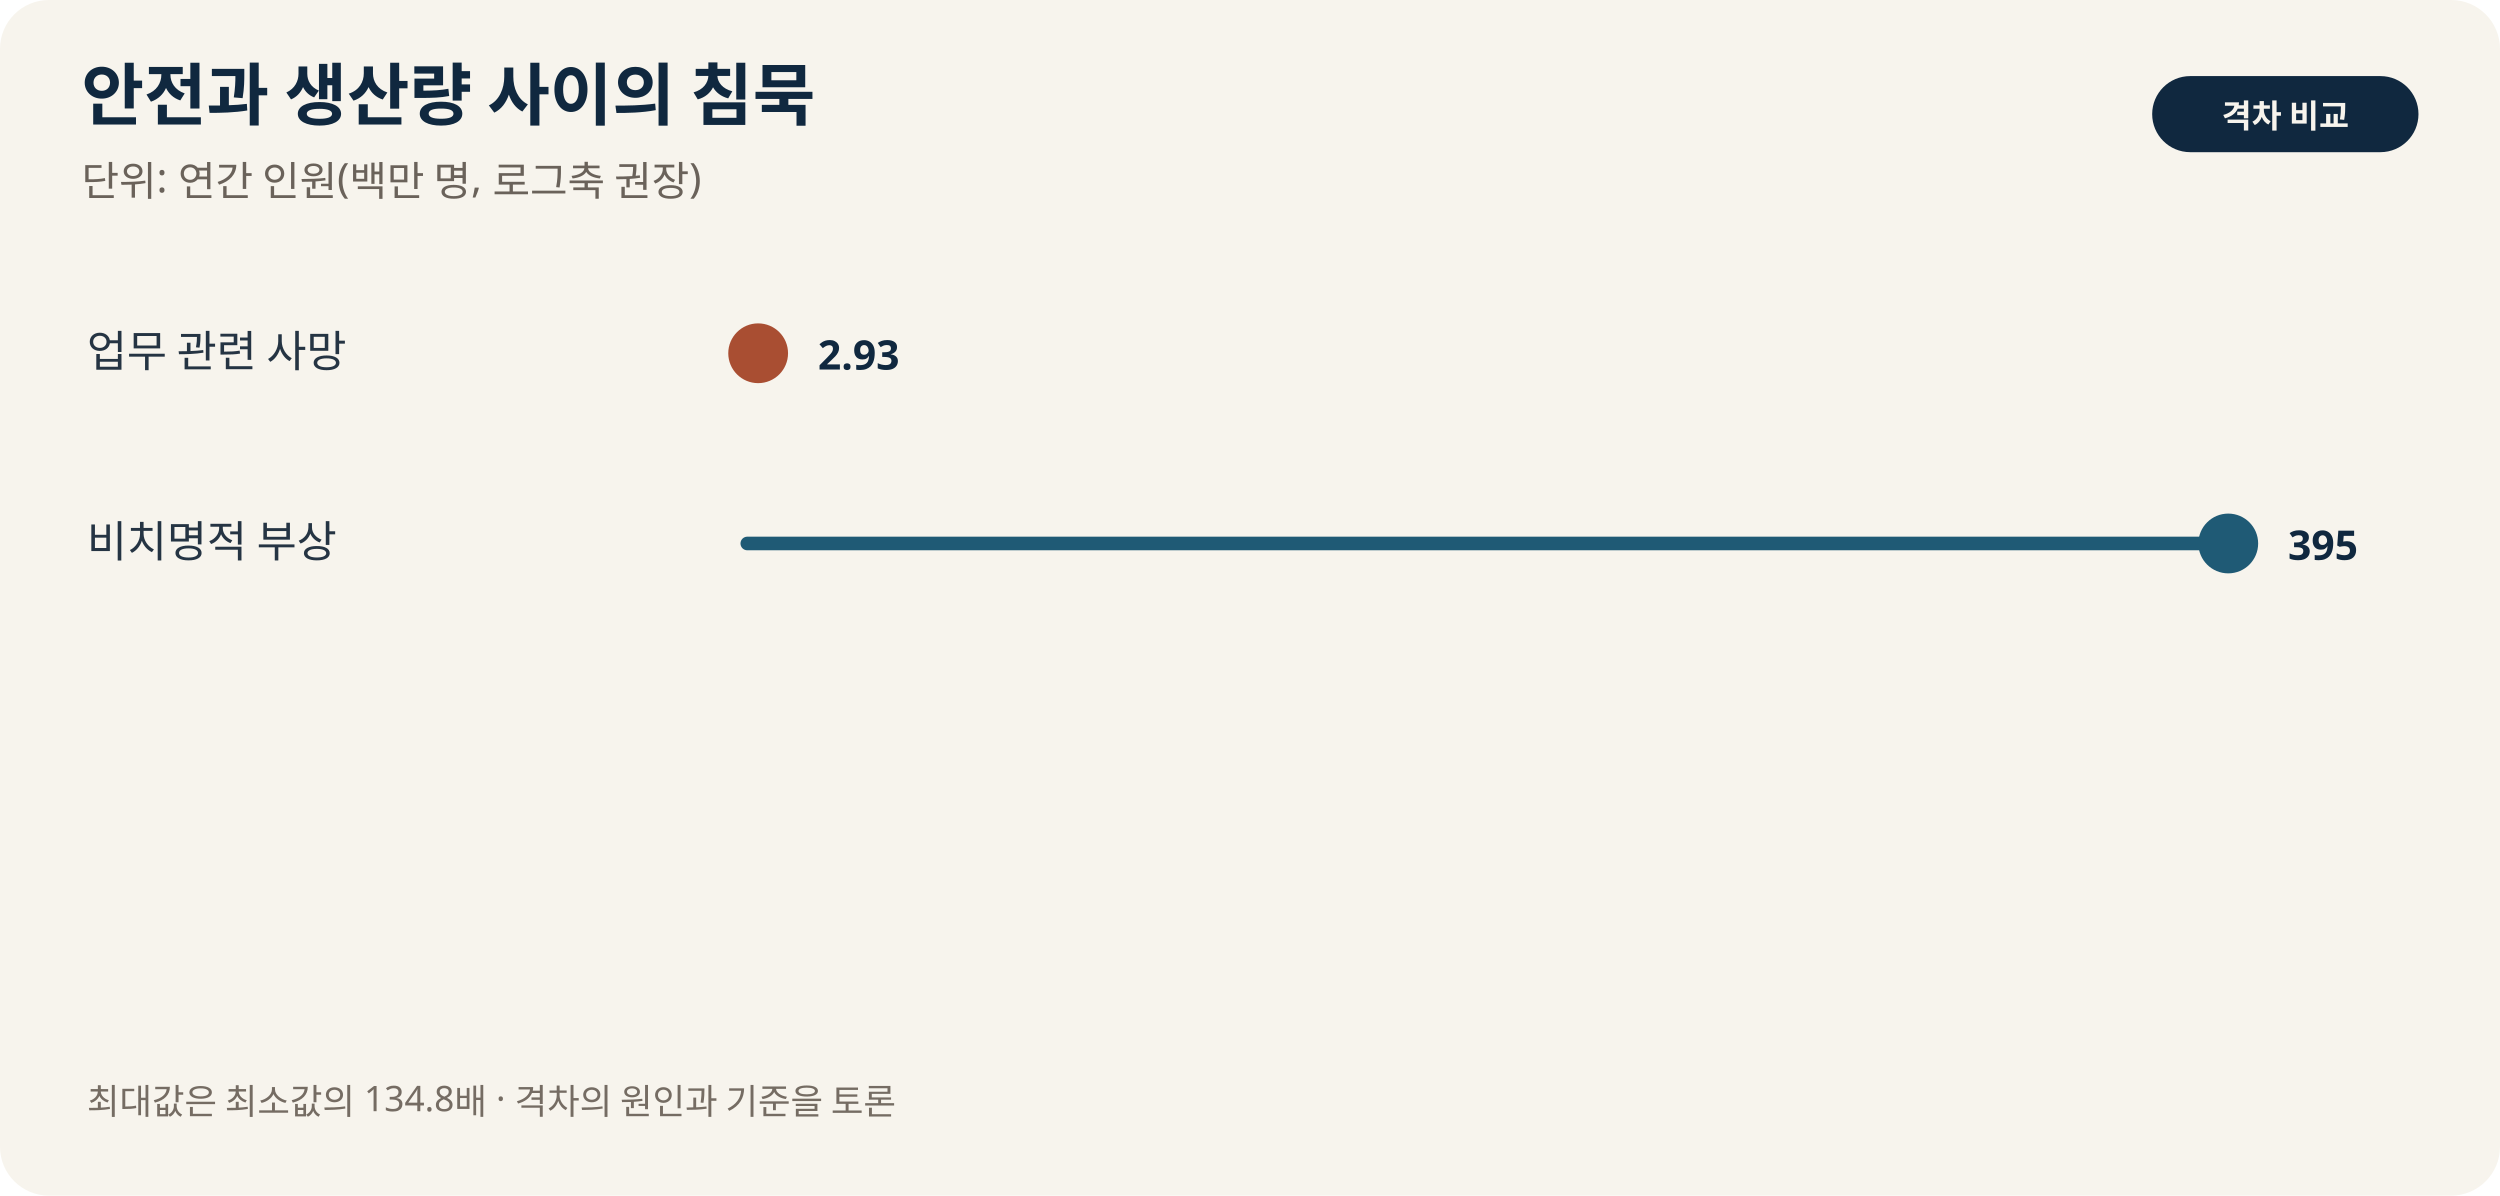
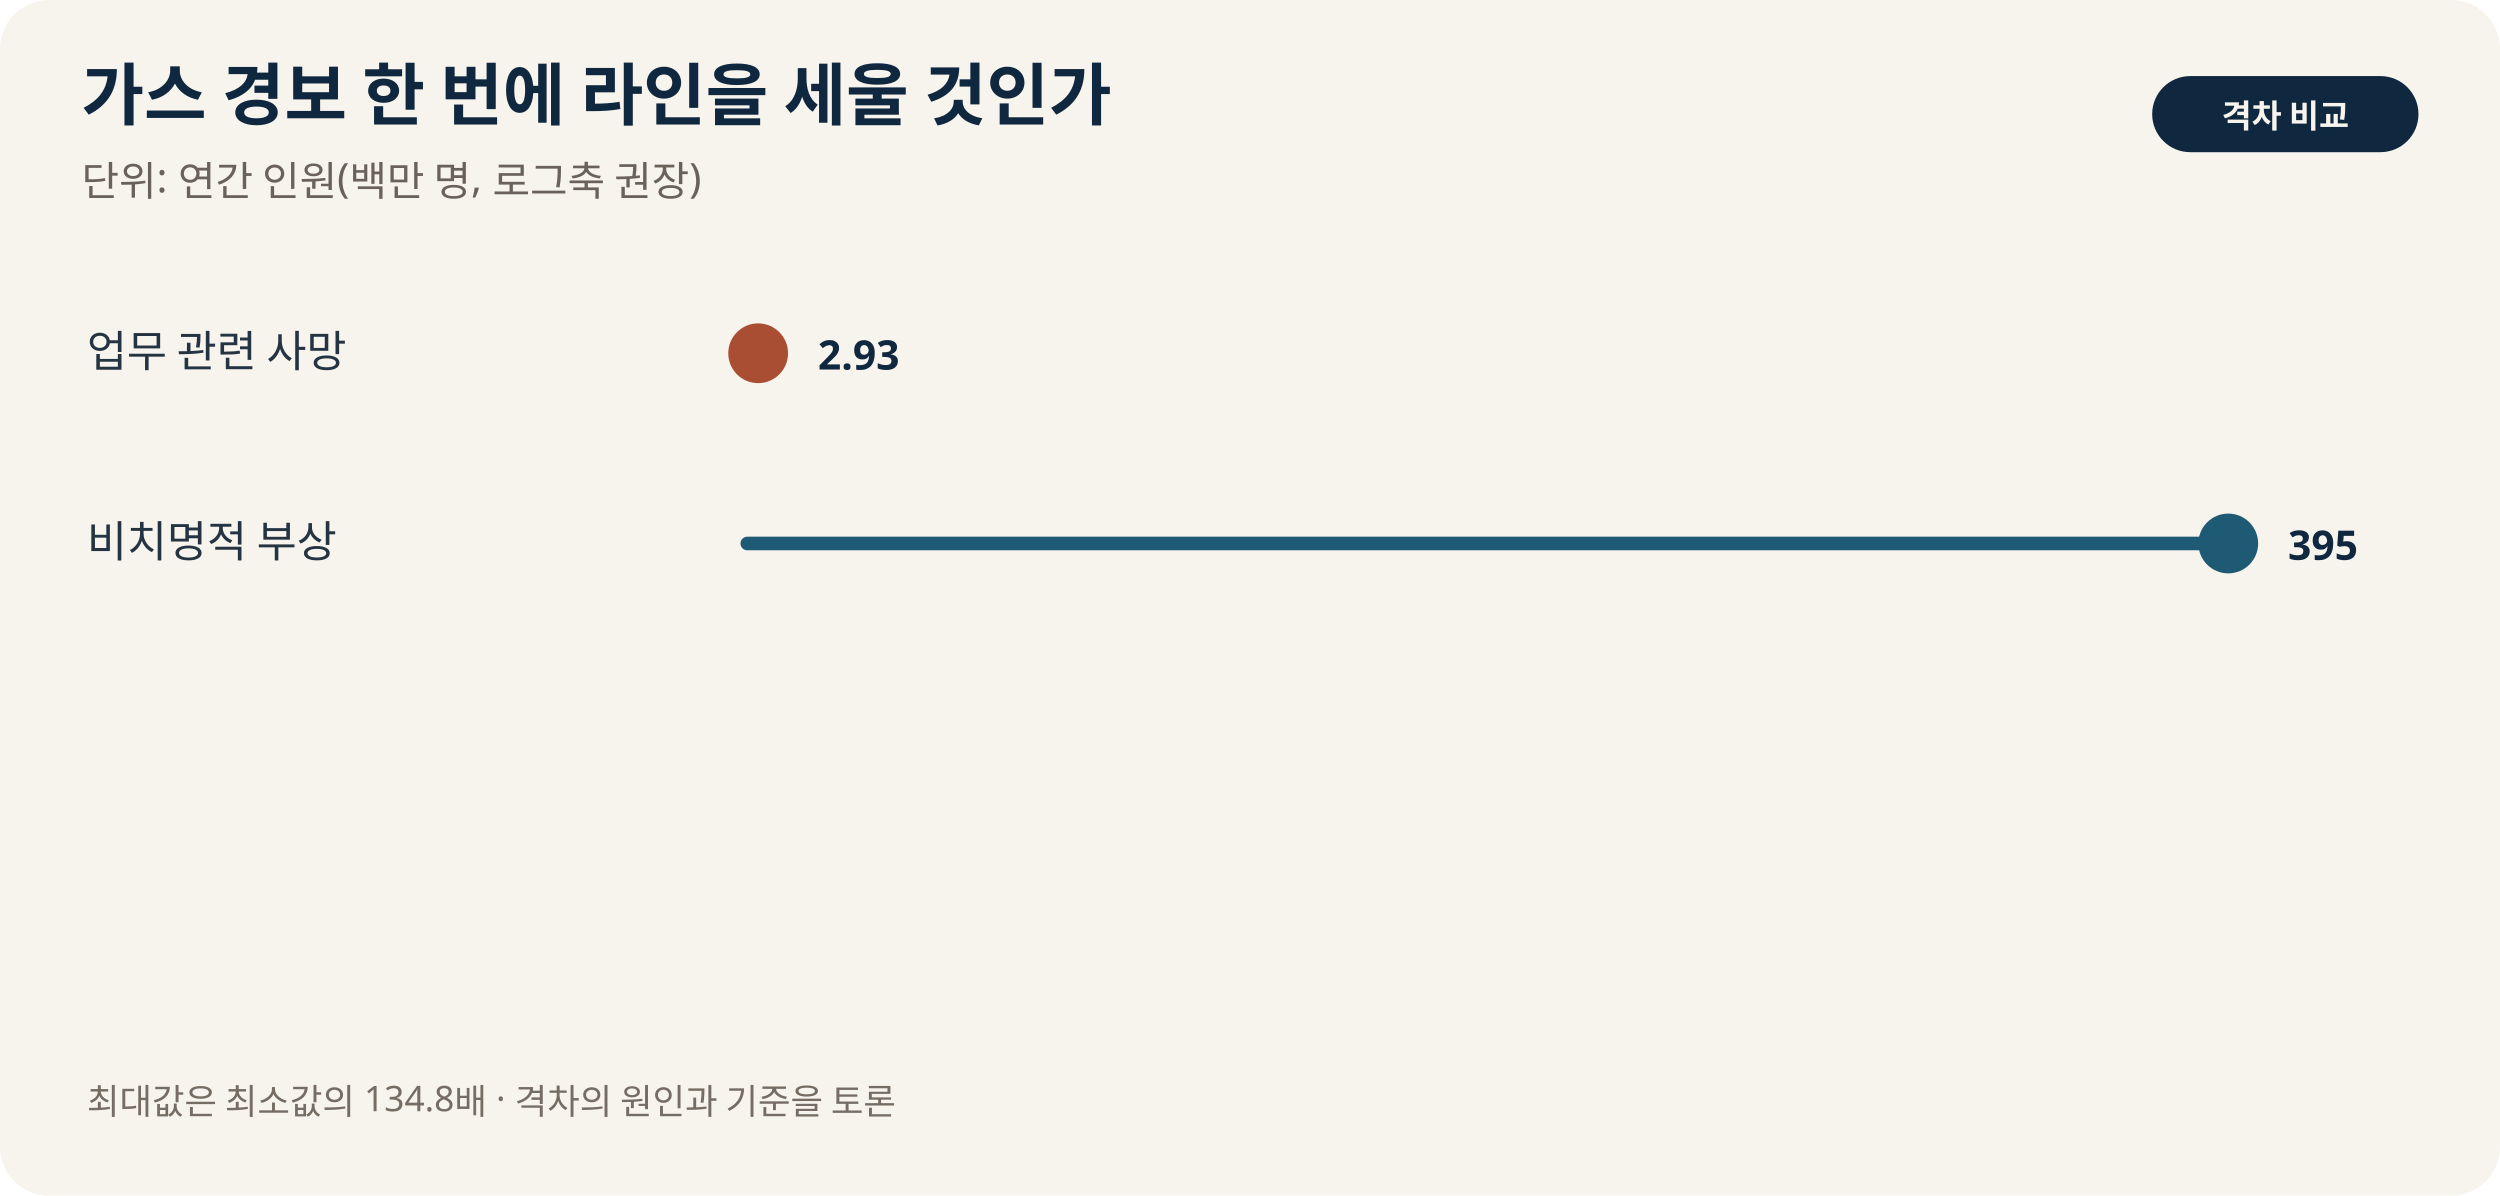
<svg xmlns="http://www.w3.org/2000/svg" viewBox="0 0 920 440" role="img" aria-labelledby="title desc">
  <style>
  .bg{fill:#F7F4ED} .title{font:700 25px "Noto Sans KR",sans-serif;fill:#10283F}
  .unit{font:15px "Noto Sans KR",sans-serif;fill:#6A625A} .label{font:16px "Noto Sans KR",sans-serif;fill:#253443}
  .value{font:700 15px "Noto Sans KR",sans-serif;fill:#10283F} .grid{stroke:#D9D1C5;stroke-width:1}
  .axis{stroke:#768594;stroke-width:1.4} .note{font:13px "Noto Sans KR",sans-serif;fill:#756C63}
</style>
  <rect class="bg" width="100%" height="100%" rx="18" />
-   <text x="30" y="44" class="title">안전과 생산량 사이의 침묵</text>
+   <text x="30" y="44" class="title">가스 경보 한 번에 라인을 세울 것인가</text>
  <text x="30" y="72" class="unit">단위: 연간 인원(백만 명, 로그축 권장)</text>
  <text x="32" y="135" class="label">업무 관련 사망</text>
  <line x1="275" y1="130" x2="279.0" y2="130" stroke="#A94E32" stroke-width="5" stroke-linecap="round" />
  <circle cx="279.0" cy="130" r="11" fill="#A94E32" />
  <text x="301.0" y="136" class="value">2.93</text>
  <text x="32" y="205" class="label">비치명적 부상</text>
  <line x1="275" y1="200" x2="820.0" y2="200" stroke="#1F5A75" stroke-width="5" stroke-linecap="round" />
  <circle cx="820.0" cy="200" r="11" fill="#1F5A75" />
  <text x="842.0" y="206" class="value">395</text>
  <text x="32" y="410" class="note">최대값은 최소값의 134.8배 · 격차의 원인과 기준을 토론</text>
  <rect x="792" y="28" width="98" height="28" rx="14" fill="#10283F" />
  <text x="841" y="47" text-anchor="middle" style="font:700 12px 'Noto Sans KR',sans-serif;fill:#F7F4ED">격차 비교</text>
</svg>
